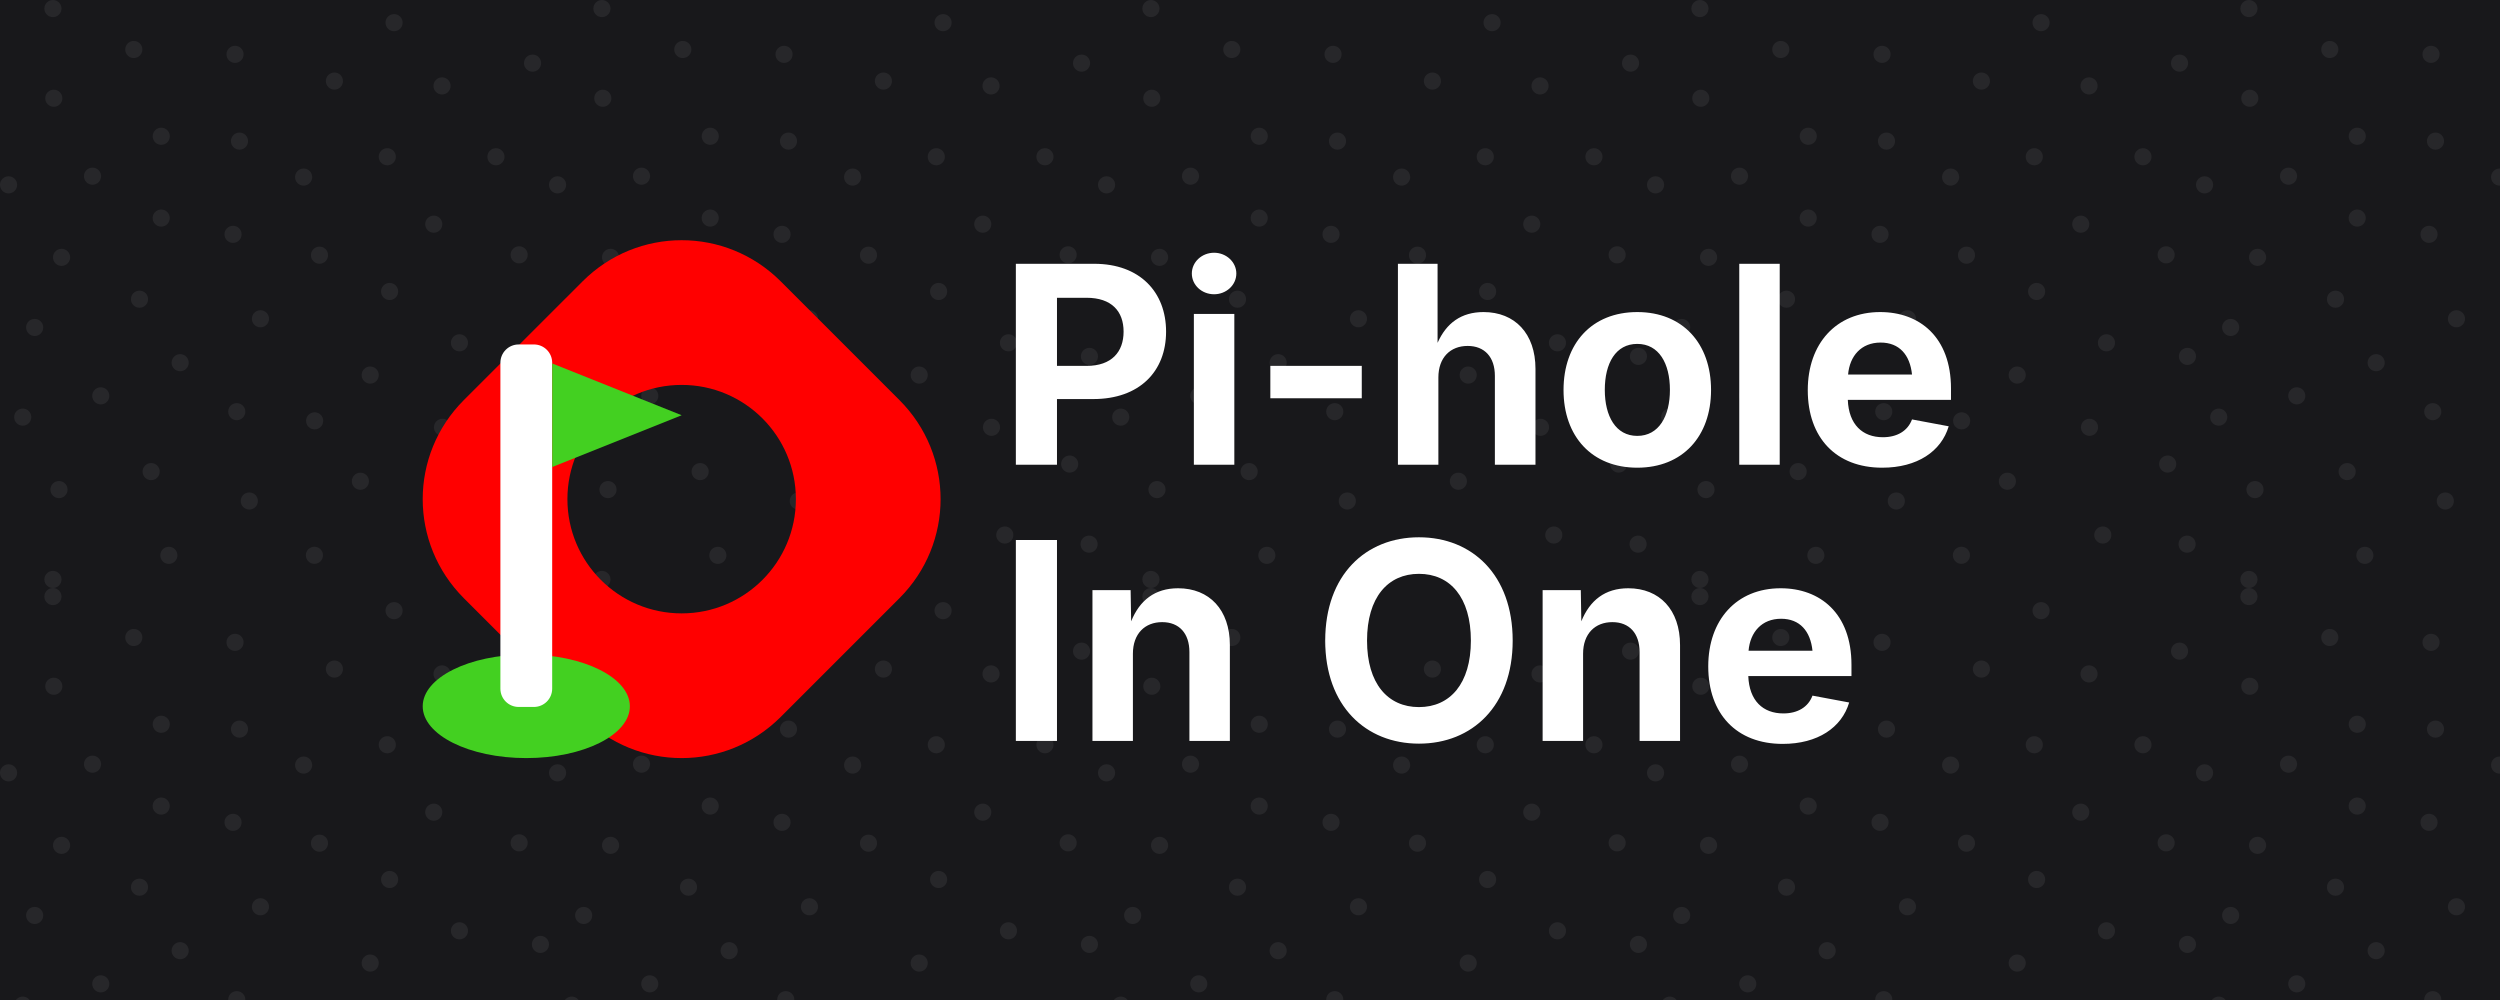
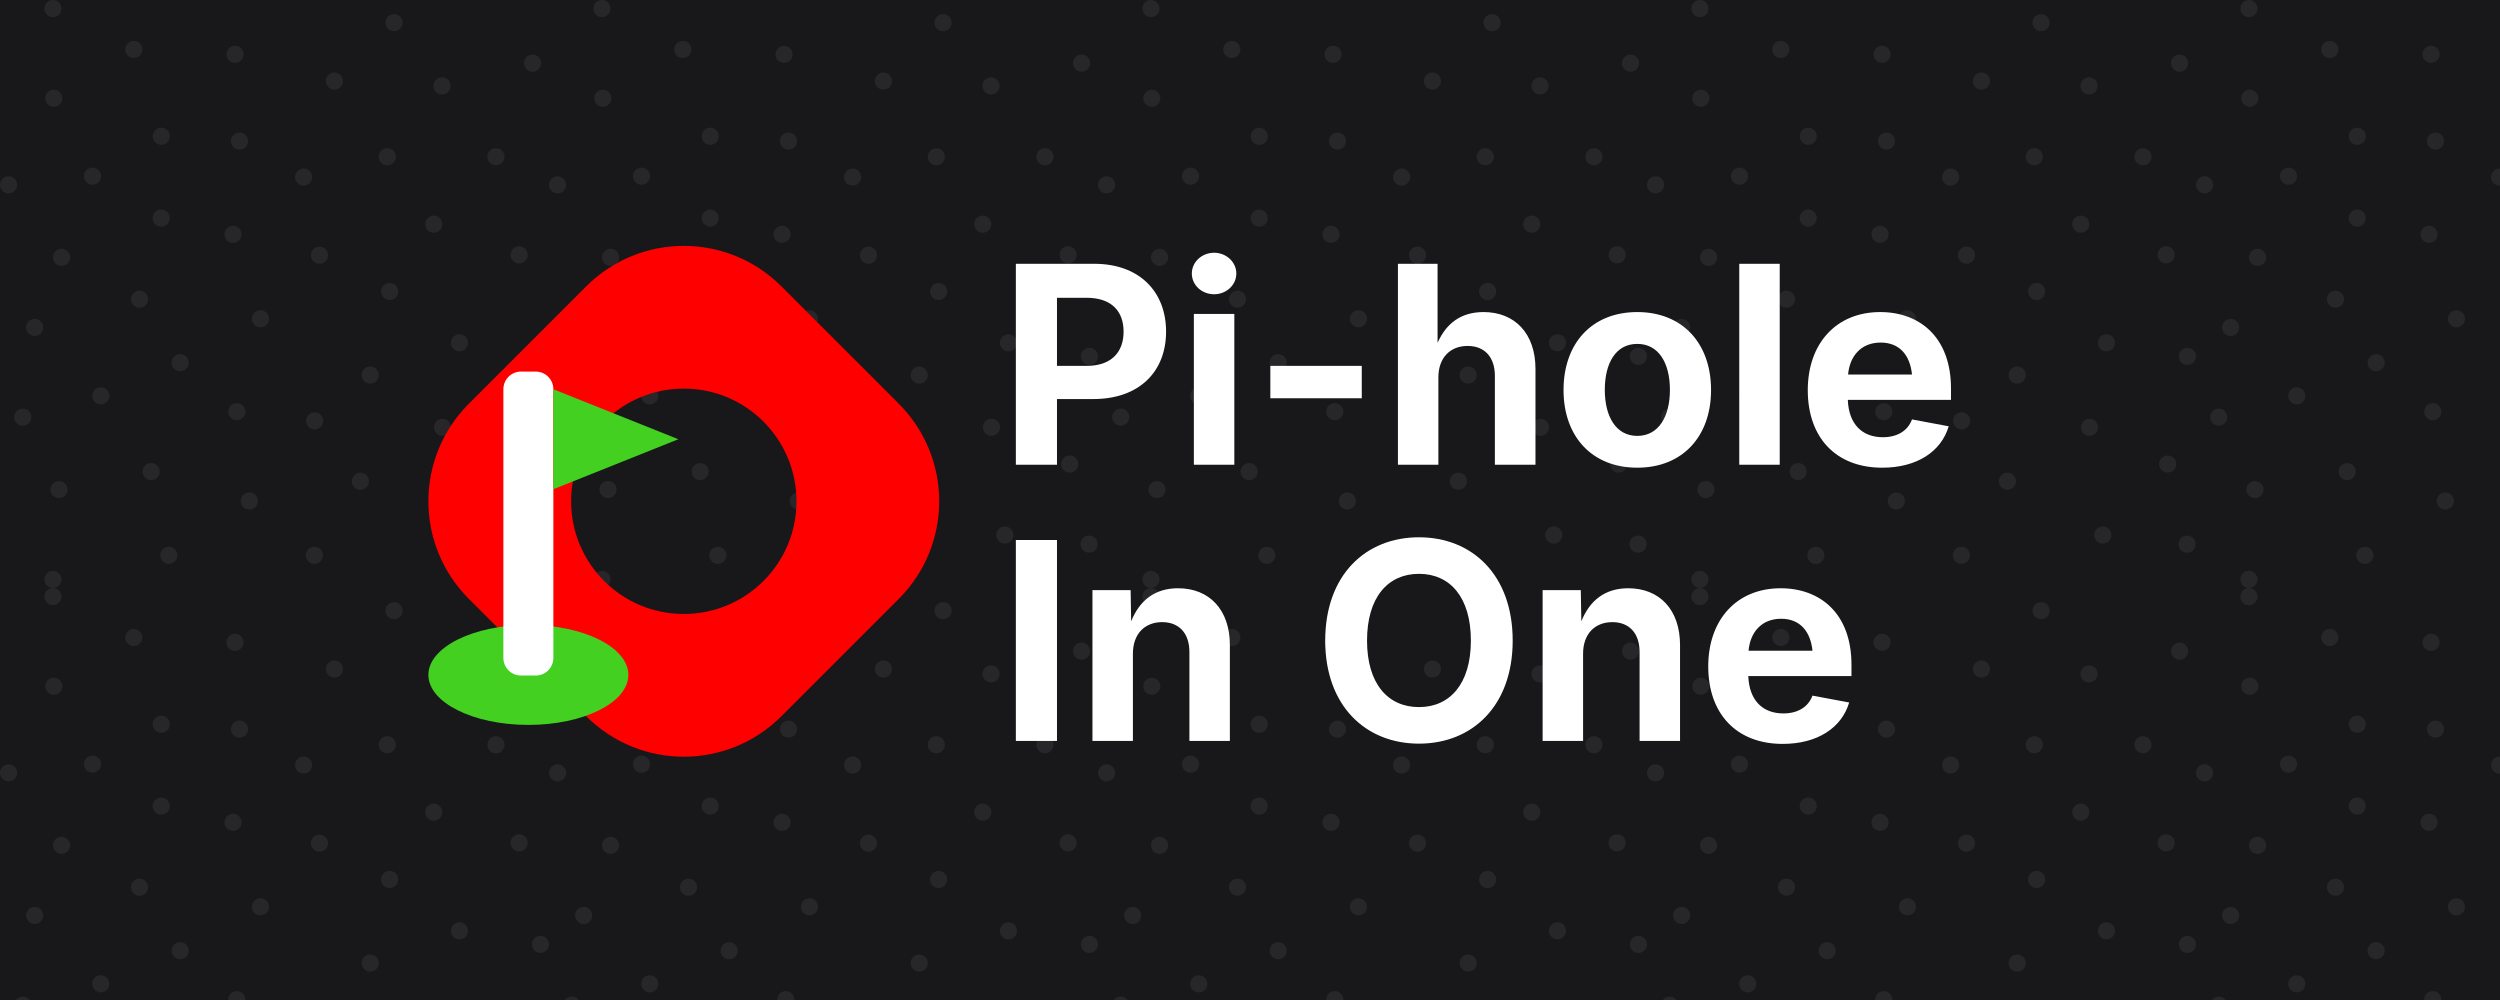
<svg xmlns="http://www.w3.org/2000/svg" xmlns:xlink="http://www.w3.org/1999/xlink" viewBox="0 0 1400 560" version="1.1" id="svg6" width="1400" height="560">
  <defs id="defs2">
    <linearGradient id="New_Gradient_Swatch_1" x1="2.71" x2="69.77" y1="20.04" y2="20.04" gradientUnits="userSpaceOnUse" gradientTransform="matrix(1.472184,0,0,1.472184,81.31804,8.031339)">
      <stop offset="0" stop-color="#12b212" id="stop1" />
      <stop offset="1" stop-color="#0f0" id="stop2" />
    </linearGradient>
    <style id="style2">.cls-2{fill:#980200}.cls-3{fill:red}</style>
    <pattern patternUnits="userSpaceOnUse" width="10" height="10" patternTransform="scale(1)" preserveAspectRatio="xMidYMid" id="pattern3">
      <g fill="none" fill-rule="evenodd" id="g2" style="fill:#27272a;fill-opacity:1">
        <g fill="#000000" id="g1" style="fill:#27272a;fill-opacity:1">
          <path d="M 6,4 V 0 H 4 V 4 H 0 v 2 h 4 v 4 H 6 V 6 h 4 V 4 Z" id="path1" style="fill:#27272a;fill-opacity:1" />
        </g>
      </g>
    </pattern>
    <pattern patternUnits="userSpaceOnUse" width="10" height="10" patternTransform="scale(1)" preserveAspectRatio="xMidYMid" id="pattern3-1">
      <g fill="none" fill-rule="evenodd" id="g2-5" style="fill:#27272a;fill-opacity:1">
        <g fill="#000000" id="g1-2" style="fill:#27272a;fill-opacity:1">
          <path d="M 6,4 V 0 H 4 V 4 H 0 v 2 h 4 v 4 H 6 V 6 h 4 V 4 Z" id="path1-7" style="fill:#27272a;fill-opacity:1" />
        </g>
      </g>
    </pattern>
    <pattern patternUnits="userSpaceOnUse" width="96.14" height="103" patternTransform="translate(2.24,-0.57)" preserveAspectRatio="xMidYMid" id="pattern103">
      <circle style="fill:#27272a;fill-opacity:1;stroke:none;stroke-width:10" cx="23.43" cy="8.67" r="1.5" id="circle60" />
      <circle style="fill:#27272a;fill-opacity:1;stroke:none;stroke-width:10" cx="28.24" cy="23.87" r="1.5" id="circle61" />
      <circle style="fill:#27272a;fill-opacity:1;stroke:none;stroke-width:10" cx="41.94" cy="24.72" r="1.5" id="circle62" />
      <circle style="fill:#27272a;fill-opacity:1;stroke:none;stroke-width:10" cx="16.2" cy="30.86" r="1.5" id="circle63" />
      <circle style="fill:#27272a;fill-opacity:1;stroke:none;stroke-width:10" cx="58.56" cy="14.2" r="1.5" id="circle64" />
      <circle style="fill:#27272a;fill-opacity:1;stroke:none;stroke-width:10" cx="55.95" cy="44.7" r="1.5" id="circle65" />
      <circle style="fill:#27272a;fill-opacity:1;stroke:none;stroke-width:10" cx="40.81" cy="41.05" r="1.5" id="circle66" />
      <circle style="fill:#27272a;fill-opacity:1;stroke:none;stroke-width:10" cx="53.17" cy="31.02" r="1.5" id="circle67" />
      <circle style="fill:#27272a;fill-opacity:1;stroke:none;stroke-width:10" cx="45.61" cy="55.84" r="1.5" id="circle68" />
      <circle style="fill:#27272a;fill-opacity:1;stroke:none;stroke-width:10" cx="24.43" cy="52.41" r="1.5" id="circle69" />
      <circle style="fill:#27272a;fill-opacity:1;stroke:none;stroke-width:10" cx="77.41" cy="15.05" r="1.5" id="circle70" />
      <circle style="fill:#27272a;fill-opacity:1;stroke:none;stroke-width:10" cx="68.23" cy="51.06" r="1.5" id="circle71" />
      <circle style="fill:#27272a;fill-opacity:1;stroke:none;stroke-width:10" cx="41.16" cy="9.52" r="1.5" id="circle72" />
      <circle style="fill:#27272a;fill-opacity:1;stroke:none;stroke-width:10" cx="69.01" cy="3.97" r="1.5" id="circle73" />
      <circle style="fill:#27272a;fill-opacity:1;stroke:none;stroke-width:10" cx="93.26" cy="11.06" r="1.5" id="circle74" />
      <circle style="fill:#27272a;fill-opacity:1;stroke:none;stroke-width:10" cx="67.82" cy="27.46" r="1.5" id="circle75" />
      <circle style="fill:#27272a;fill-opacity:1;stroke:none;stroke-width:10" cx="86.85" cy="27.46" r="1.5" id="circle76" />
      <circle style="fill:#27272a;fill-opacity:1;stroke:none;stroke-width:10" cx="90.91" cy="44.64" r="1.5" id="circle77" />
      <circle style="fill:#27272a;fill-opacity:1;stroke:none;stroke-width:10" cx="75.96" cy="39.27" r="1.5" id="circle78" />
      <circle style="fill:#27272a;fill-opacity:1;stroke:none;stroke-width:10" cx="80.46" cy="60.05" r="1.5" id="circle79" />
      <circle style="fill:#27272a;fill-opacity:1;stroke:none;stroke-width:10" cx="77.49" cy="74.85" r="1.5" id="circle80" />
      <circle style="fill:#27272a;fill-opacity:1;stroke:none;stroke-width:10" cx="91.18" cy="81.29" r="1.5" id="circle81" />
      <circle style="fill:#27272a;fill-opacity:1;stroke:none;stroke-width:10" cx="79.82" cy="93.72" r="1.5" id="circle82" />
      <circle style="fill:#27272a;fill-opacity:1;stroke:none;stroke-width:10" cx="94.58" cy="95.32" r="1.5" id="circle83" />
      <circle style="fill:#27272a;fill-opacity:1;stroke:none;stroke-width:10" cx="94.64" cy="62.43" r="1.5" id="circle84" />
      <circle style="fill:#27272a;fill-opacity:1;stroke:none;stroke-width:10" cx="31.55" cy="63.53" r="1.5" id="circle85" />
      <circle style="fill:#27272a;fill-opacity:1;stroke:none;stroke-width:10" cx="26.47" cy="82.61" r="1.5" id="circle86" />
      <circle style="fill:#27272a;fill-opacity:1;stroke:none;stroke-width:10" cx="43.66" cy="87.76" r="1.5" id="circle87" />
      <circle style="fill:#27272a;fill-opacity:1;stroke:none;stroke-width:10" cx="29.57" cy="97.28" r="1.5" id="circle88" />
      <circle style="fill:#27272a;fill-opacity:1;stroke:none;stroke-width:10" cx="55.1" cy="73.72" r="1.5" id="circle89" />
      <circle style="fill:#27272a;fill-opacity:1;stroke:none;stroke-width:10" cx="64.83" cy="65.7" r="1.5" id="circle90" />
      <circle style="fill:#27272a;fill-opacity:1;stroke:none;stroke-width:10" cx="55.06" cy="97.27" r="1.5" id="circle91" />
      <circle style="fill:#27272a;fill-opacity:1;stroke:none;stroke-width:10" cx="63.11" cy="84.3" r="1.5" id="circle92" />
      <circle style="fill:#27272a;fill-opacity:1;stroke:none;stroke-width:10" cx="41.46" cy="72.11" r="1.5" id="circle93" />
      <circle style="fill:#27272a;fill-opacity:1;stroke:none;stroke-width:10" cx="3.98" cy="73.07" r="1.5" id="circle94" />
      <circle style="fill:#27272a;fill-opacity:1;stroke:none;stroke-width:10" cx="6.07" cy="57.36" r="1.5" id="circle95" />
      <circle style="fill:#27272a;fill-opacity:1;stroke:none;stroke-width:10" cx="10.33" cy="85.76" r="1.5" id="circle96" />
      <circle style="fill:#27272a;fill-opacity:1;stroke:none;stroke-width:10" cx="17.65" cy="69.34" r="1.5" id="circle97" />
      <circle style="fill:#27272a;fill-opacity:1;stroke:none;stroke-width:10" cx="1.5" cy="32.38" r="1.5" id="circle98" />
      <circle style="fill:#27272a;fill-opacity:1;stroke:none;stroke-width:10" cx="9.42" cy="17.21" r="1.5" id="circle99" />
      <circle style="fill:#27272a;fill-opacity:1;stroke:none;stroke-width:10" cx="9.27" cy="1.5" r="1.5" id="circle100" />
      <circle style="fill:#27272a;fill-opacity:1;stroke:none;stroke-width:10" cx="9.27" cy="101.5" r="1.5" id="circle101" />
      <circle style="fill:#27272a;fill-opacity:1;stroke:none;stroke-width:10" cx="10.78" cy="45.08" r="1.5" id="circle102" />
      <circle style="fill:#27272a;fill-opacity:1;stroke:none;stroke-width:10" cx="28.23" cy="38.2" r="1.5" id="circle103" />
    </pattern>
    <pattern xlink:href="#pattern103-8" preserveAspectRatio="xMidYMid" id="pattern104" patternTransform="scale(3.198099)" x="0" y="0" />
    <pattern patternUnits="userSpaceOnUse" width="96.14" height="103" patternTransform="translate(2.24,-0.57)" preserveAspectRatio="xMidYMid" id="pattern103-8">
      <circle style="fill:#27272a;fill-opacity:1;stroke:none;stroke-width:10" cx="23.43" cy="8.67" r="1.5" id="circle60-7" />
      <circle style="fill:#27272a;fill-opacity:1;stroke:none;stroke-width:10" cx="28.24" cy="23.87" r="1.5" id="circle61-4" />
      <circle style="fill:#27272a;fill-opacity:1;stroke:none;stroke-width:10" cx="41.94" cy="24.72" r="1.5" id="circle62-2" />
      <circle style="fill:#27272a;fill-opacity:1;stroke:none;stroke-width:10" cx="16.2" cy="30.86" r="1.5" id="circle63-7" />
      <circle style="fill:#27272a;fill-opacity:1;stroke:none;stroke-width:10" cx="58.56" cy="14.2" r="1.5" id="circle64-7" />
      <circle style="fill:#27272a;fill-opacity:1;stroke:none;stroke-width:10" cx="55.95" cy="44.7" r="1.5" id="circle65-9" />
      <circle style="fill:#27272a;fill-opacity:1;stroke:none;stroke-width:10" cx="40.81" cy="41.05" r="1.5" id="circle66-3" />
      <circle style="fill:#27272a;fill-opacity:1;stroke:none;stroke-width:10" cx="53.17" cy="31.02" r="1.5" id="circle67-1" />
      <circle style="fill:#27272a;fill-opacity:1;stroke:none;stroke-width:10" cx="45.61" cy="55.84" r="1.5" id="circle68-9" />
      <circle style="fill:#27272a;fill-opacity:1;stroke:none;stroke-width:10" cx="24.43" cy="52.41" r="1.5" id="circle69-8" />
      <circle style="fill:#27272a;fill-opacity:1;stroke:none;stroke-width:10" cx="77.41" cy="15.05" r="1.5" id="circle70-6" />
      <circle style="fill:#27272a;fill-opacity:1;stroke:none;stroke-width:10" cx="68.23" cy="51.06" r="1.5" id="circle71-5" />
      <circle style="fill:#27272a;fill-opacity:1;stroke:none;stroke-width:10" cx="41.16" cy="9.52" r="1.5" id="circle72-0" />
      <circle style="fill:#27272a;fill-opacity:1;stroke:none;stroke-width:10" cx="69.01" cy="3.97" r="1.5" id="circle73-2" />
      <circle style="fill:#27272a;fill-opacity:1;stroke:none;stroke-width:10" cx="93.26" cy="11.06" r="1.5" id="circle74-8" />
      <circle style="fill:#27272a;fill-opacity:1;stroke:none;stroke-width:10" cx="67.82" cy="27.46" r="1.5" id="circle75-6" />
      <circle style="fill:#27272a;fill-opacity:1;stroke:none;stroke-width:10" cx="86.85" cy="27.46" r="1.5" id="circle76-0" />
      <circle style="fill:#27272a;fill-opacity:1;stroke:none;stroke-width:10" cx="90.91" cy="44.64" r="1.5" id="circle77-2" />
      <circle style="fill:#27272a;fill-opacity:1;stroke:none;stroke-width:10" cx="75.96" cy="39.27" r="1.5" id="circle78-4" />
      <circle style="fill:#27272a;fill-opacity:1;stroke:none;stroke-width:10" cx="80.46" cy="60.05" r="1.5" id="circle79-8" />
      <circle style="fill:#27272a;fill-opacity:1;stroke:none;stroke-width:10" cx="77.49" cy="74.85" r="1.5" id="circle80-6" />
      <circle style="fill:#27272a;fill-opacity:1;stroke:none;stroke-width:10" cx="91.18" cy="81.29" r="1.5" id="circle81-5" />
      <circle style="fill:#27272a;fill-opacity:1;stroke:none;stroke-width:10" cx="79.82" cy="93.72" r="1.5" id="circle82-0" />
      <circle style="fill:#27272a;fill-opacity:1;stroke:none;stroke-width:10" cx="94.58" cy="95.32" r="1.5" id="circle83-9" />
      <circle style="fill:#27272a;fill-opacity:1;stroke:none;stroke-width:10" cx="94.64" cy="62.43" r="1.5" id="circle84-0" />
      <circle style="fill:#27272a;fill-opacity:1;stroke:none;stroke-width:10" cx="31.55" cy="63.53" r="1.5" id="circle85-0" />
      <circle style="fill:#27272a;fill-opacity:1;stroke:none;stroke-width:10" cx="26.47" cy="82.61" r="1.5" id="circle86-6" />
      <circle style="fill:#27272a;fill-opacity:1;stroke:none;stroke-width:10" cx="43.66" cy="87.76" r="1.5" id="circle87-1" />
      <circle style="fill:#27272a;fill-opacity:1;stroke:none;stroke-width:10" cx="29.57" cy="97.28" r="1.5" id="circle88-3" />
      <circle style="fill:#27272a;fill-opacity:1;stroke:none;stroke-width:10" cx="55.1" cy="73.72" r="1.5" id="circle89-8" />
      <circle style="fill:#27272a;fill-opacity:1;stroke:none;stroke-width:10" cx="64.83" cy="65.7" r="1.5" id="circle90-9" />
      <circle style="fill:#27272a;fill-opacity:1;stroke:none;stroke-width:10" cx="55.06" cy="97.27" r="1.5" id="circle91-3" />
      <circle style="fill:#27272a;fill-opacity:1;stroke:none;stroke-width:10" cx="63.11" cy="84.3" r="1.5" id="circle92-4" />
      <circle style="fill:#27272a;fill-opacity:1;stroke:none;stroke-width:10" cx="41.46" cy="72.11" r="1.5" id="circle93-4" />
      <circle style="fill:#27272a;fill-opacity:1;stroke:none;stroke-width:10" cx="3.98" cy="73.07" r="1.5" id="circle94-6" />
      <circle style="fill:#27272a;fill-opacity:1;stroke:none;stroke-width:10" cx="6.07" cy="57.36" r="1.5" id="circle95-0" />
      <circle style="fill:#27272a;fill-opacity:1;stroke:none;stroke-width:10" cx="10.33" cy="85.76" r="1.5" id="circle96-6" />
      <circle style="fill:#27272a;fill-opacity:1;stroke:none;stroke-width:10" cx="17.65" cy="69.34" r="1.5" id="circle97-6" />
      <circle style="fill:#27272a;fill-opacity:1;stroke:none;stroke-width:10" cx="1.5" cy="32.38" r="1.5" id="circle98-1" />
      <circle style="fill:#27272a;fill-opacity:1;stroke:none;stroke-width:10" cx="9.42" cy="17.21" r="1.5" id="circle99-8" />
      <circle style="fill:#27272a;fill-opacity:1;stroke:none;stroke-width:10" cx="9.27" cy="1.5" r="1.5" id="circle100-4" />
      <circle style="fill:#27272a;fill-opacity:1;stroke:none;stroke-width:10" cx="9.27" cy="101.5" r="1.5" id="circle101-9" />
      <circle style="fill:#27272a;fill-opacity:1;stroke:none;stroke-width:10" cx="10.78" cy="45.08" r="1.5" id="circle102-6" />
      <circle style="fill:#27272a;fill-opacity:1;stroke:none;stroke-width:10" cx="28.23" cy="38.2" r="1.5" id="circle103-3" />
    </pattern>
  </defs>
  <rect style="fill:#18181b;fill-opacity:1;stroke-width:15.966;stroke-linejoin:round;stroke-miterlimit:0;stroke-opacity:0;paint-order:markers stroke fill" id="rect1-1" width="1400" height="897.291" x="0" y="0" />
  <rect style="fill:url(#pattern104);stroke:none;stroke-width:11.263" width="1400" height="897.291" x="0" y="0" id="rect103" />
  <text xml:space="preserve" style="font-style:normal;font-variant:normal;font-weight:bold;font-stretch:normal;font-size:154.672px;line-height:1;font-family:inter;-inkscape-font-specification:'inter Bold';text-align:start;writing-mode:lr-tb;direction:ltr;text-anchor:start;fill:#ffffff;fill-opacity:1;stroke-width:14.501;stroke-linejoin:round;stroke-miterlimit:0;paint-order:markers fill stroke" x="558.675" y="260.251" id="text1">
    <tspan x="558.675" y="260.251" id="tspan1" style="stroke-width:14.501">Pi-hole</tspan>
    <tspan x="558.675" y="414.923" id="tspan3" style="stroke-width:14.501">In One</tspan>
  </text>
-   <path id="rect8" style="fill:#ff0000;fill-opacity:1;stroke-width:17.19;stroke-linejoin:round;stroke-miterlimit:0;paint-order:markers fill stroke" d="m 381.723,134.517 c -20.061,0 -40.121,7.684 -55.493,23.057 l -66.454,66.446 c -30.744,30.745 -30.744,80.249 0,110.994 l 66.454,66.455 c 30.744,30.745 80.241,30.745 110.985,0 l 66.455,-66.455 c 30.744,-30.745 30.744,-80.249 0,-110.994 l -66.455,-66.446 c -15.372,-15.372 -35.431,-23.057 -55.493,-23.057 z m 0,81.032 a 63.972,63.972 0 0 1 63.972,63.972 63.972,63.972 0 0 1 -63.972,63.972 63.972,63.972 0 0 1 -63.972,-63.972 63.972,63.972 0 0 1 63.972,-63.972 z" />
-   <ellipse style="fill:#43d021;fill-opacity:1;stroke:none;stroke-width:17.059;stroke-linecap:butt;stroke-linejoin:round;stroke-miterlimit:0;stroke-dasharray:none;stroke-opacity:0;paint-order:markers stroke fill" id="path18" ry="29.001" rx="58.002" cy="395.527" cx="294.72" />
-   <path id="rect22" style="fill:#ffffff;stroke-width:13.823;stroke-linejoin:round;stroke-miterlimit:0;stroke-opacity:0;paint-order:markers stroke fill" d="m 290.473,192.891 h 8.494 c 5.68,0 10.253,4.573 10.253,10.253 v 182.5 c 0,5.68 -4.573,10.253 -10.253,10.253 h -8.494 c -5.68,0 -10.253,-4.573 -10.253,-10.253 V 203.145 c 0,-5.68 4.573,-10.253 10.253,-10.253 z" />
-   <path style="fill:#43d021;fill-opacity:1;stroke:none;stroke-width:14.501;stroke-linecap:butt;stroke-linejoin:round;stroke-miterlimit:0;stroke-dasharray:none;stroke-opacity:0;paint-order:markers stroke fill" d="m 309.221,203.542 v 58.002 l 72.503,-29.001 z" id="path22" />
+   <path id="rect8-8" style="fill:#ff0000;fill-opacity:1;stroke-width:16.956;stroke-linejoin:round;stroke-miterlimit:0;paint-order:markers fill stroke" d="m 382.929,137.694 c -19.789,0 -39.575,7.58 -54.738,22.743 l -65.551,65.543 c -30.326,30.327 -30.326,79.158 0,109.485 l 65.551,65.551 c 30.326,30.327 79.151,30.327 109.477,0 l 65.551,-65.551 c 30.326,-30.327 30.326,-79.158 0,-109.485 l -65.551,-65.543 c -15.163,-15.163 -34.95,-22.743 -54.738,-22.743 z m 0,79.93 a 63.103,63.103 0 0 1 63.103,63.103 63.103,63.103 0 0 1 -63.103,63.103 63.103,63.103 0 0 1 -63.103,-63.103 63.103,63.103 0 0 1 63.103,-63.103 z" />
+   <ellipse style="fill:#43d021;fill-opacity:1;stroke:none;stroke-width:16.468;stroke-linecap:butt;stroke-linejoin:round;stroke-miterlimit:0;stroke-dasharray:none;stroke-opacity:0;paint-order:markers stroke fill" id="path18-2" ry="27.996" rx="55.992" cy="377.953" cx="295.887" />
+   <path id="rect22-4" style="fill:#ffffff;stroke-width:13.344;stroke-linejoin:round;stroke-miterlimit:0;stroke-opacity:0;paint-order:markers stroke fill" d="m 291.787,208.084 h 8.2 c 5.484,0 9.898,4.415 9.898,9.898 V 368.414 c 0,5.484 -4.415,9.898 -9.898,9.898 h -8.2 c -5.484,0 -9.898,-4.415 -9.898,-9.898 V 217.982 c 0,-5.484 4.415,-9.898 9.898,-9.898 z" />
+   <path style="fill:#43d021;fill-opacity:1;stroke:none;stroke-width:13.998;stroke-linecap:butt;stroke-linejoin:round;stroke-miterlimit:0;stroke-dasharray:none;stroke-opacity:0;paint-order:markers stroke fill" d="m 309.885,217.982 v 55.992 l 69.99,-27.996 z" id="path22-5" />
</svg>
